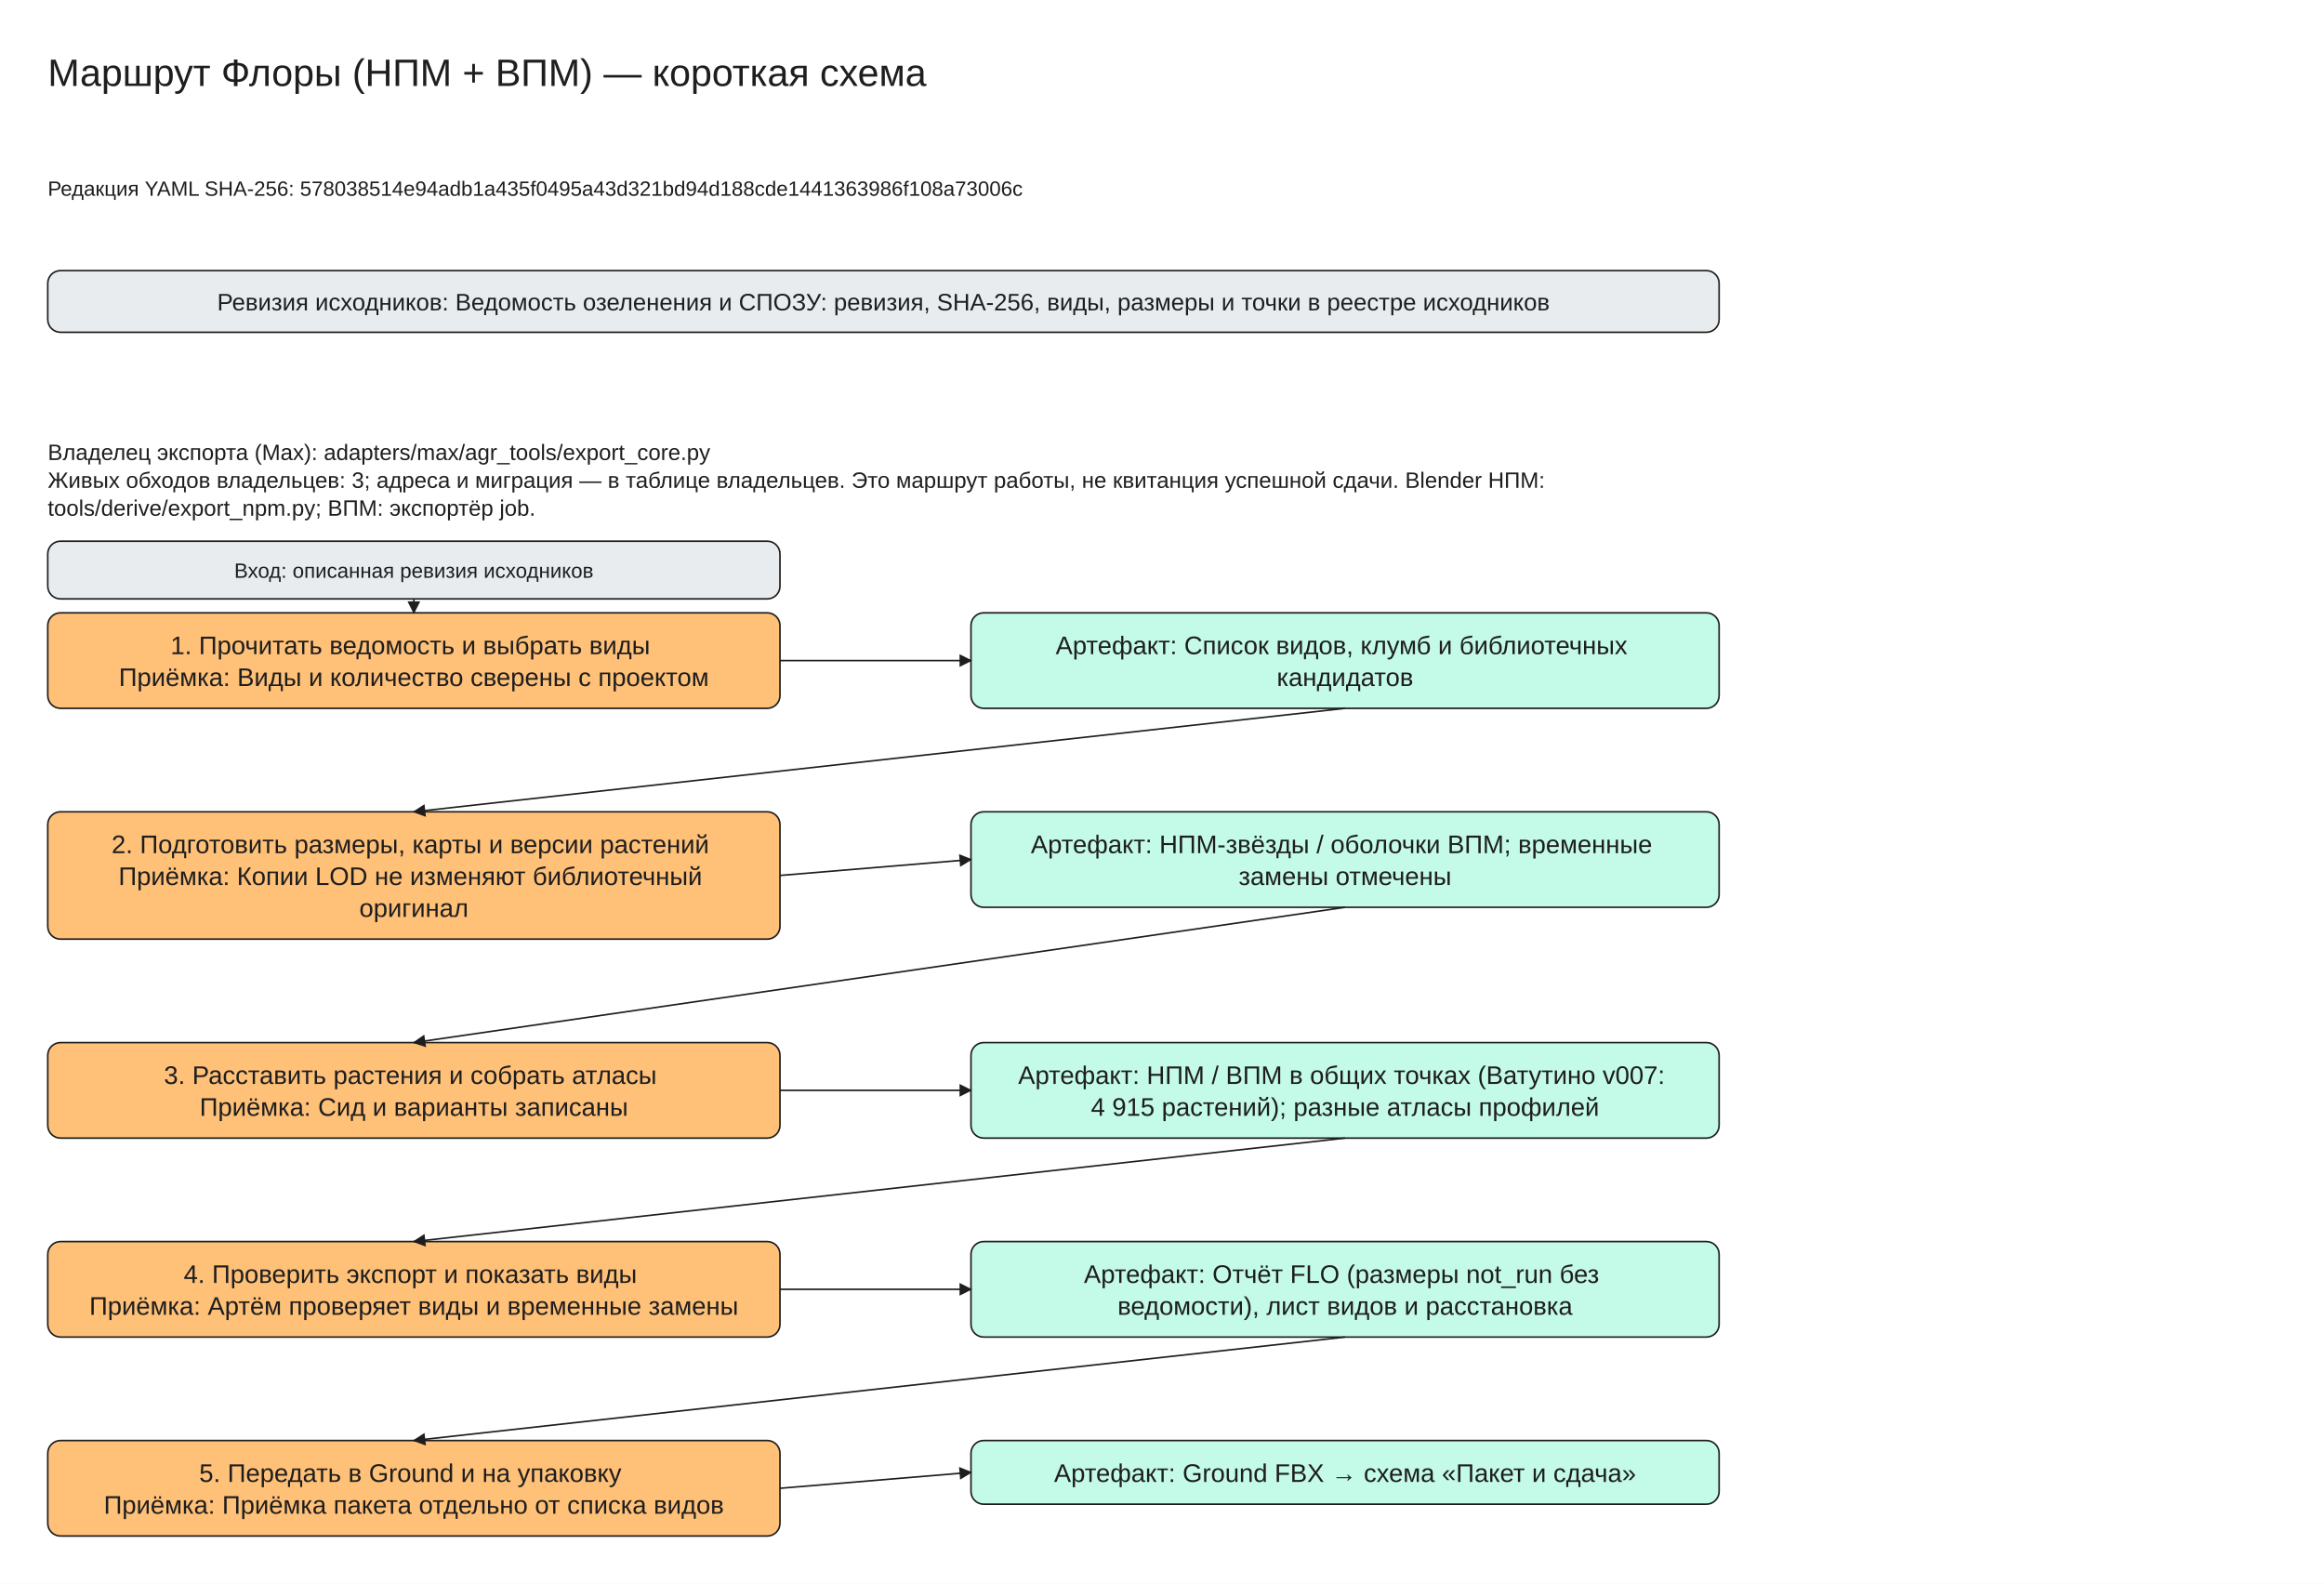
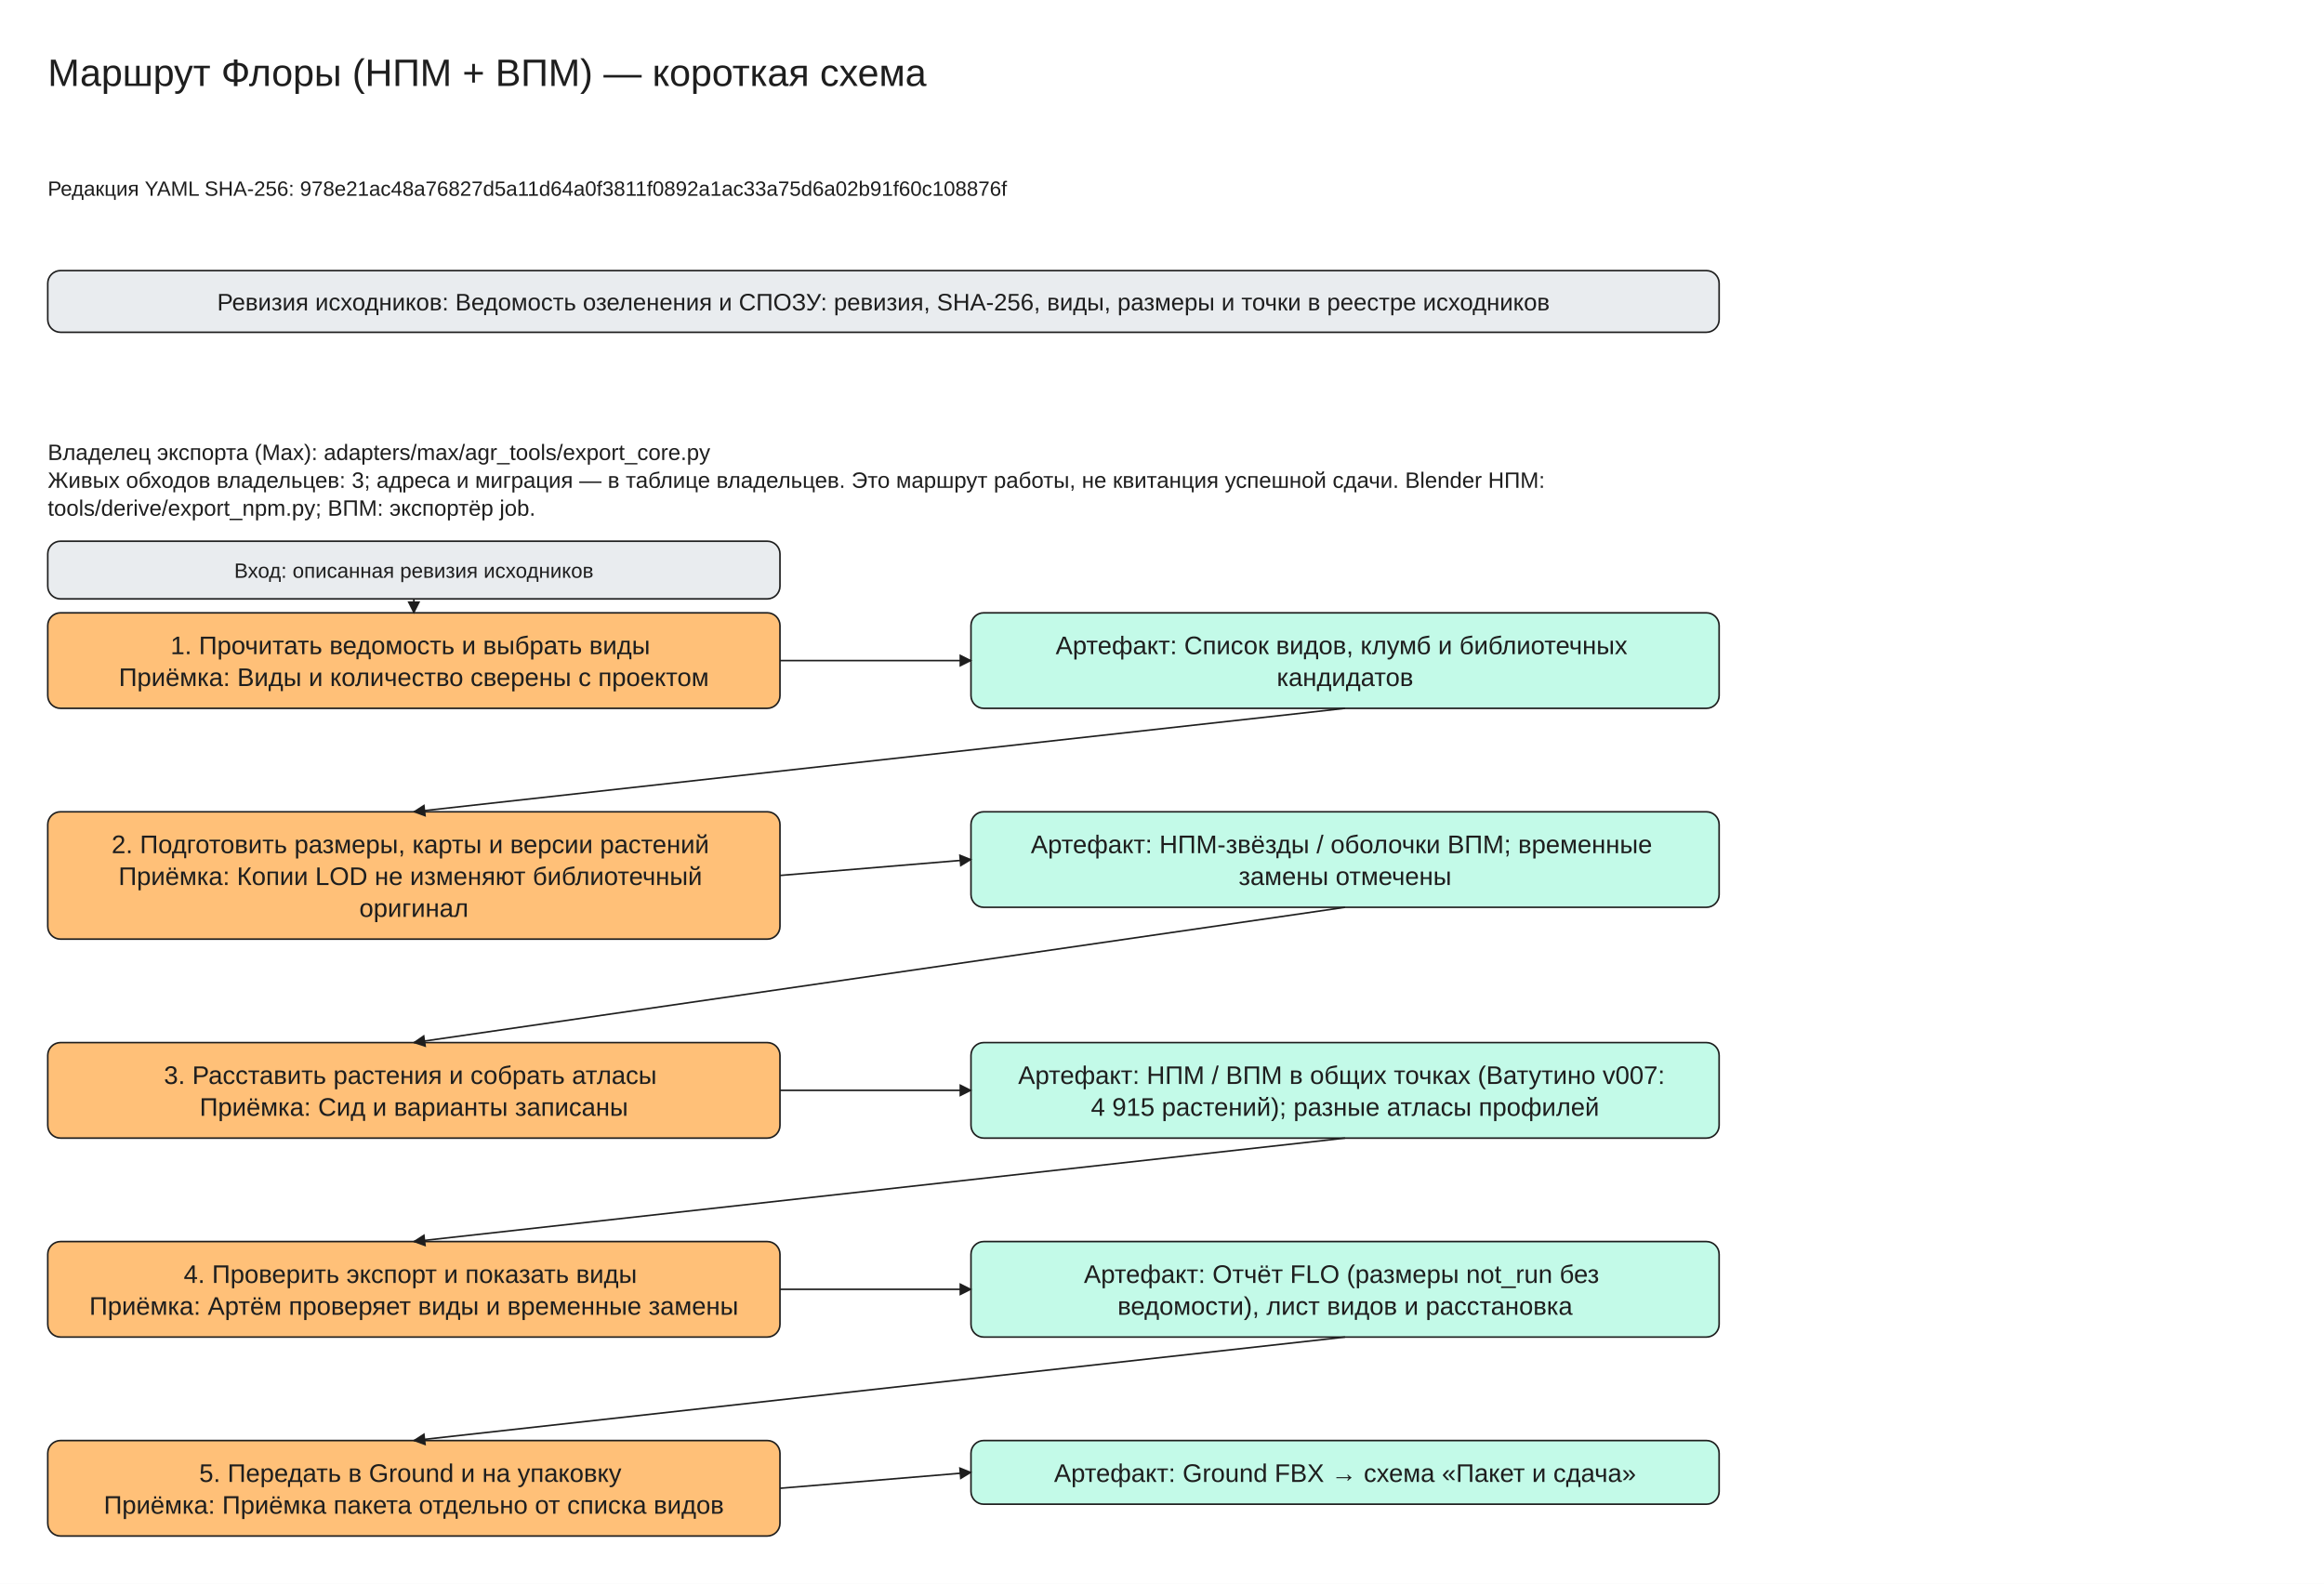
<svg xmlns="http://www.w3.org/2000/svg" viewBox="0 -30 1460 995" width="1460" height="995" font-family="Segoe UI, Arial, sans-serif">
  <defs>
    <marker id="arrow" viewBox="0 0 10 10" refX="9" refY="5" markerWidth="8" markerHeight="8" orient="auto-start-reverse">
      <path d="M0,0 L10,5 L0,10 z" fill="#1e1e1e" />
    </marker>
  </defs>
  <rect x="0" y="-30" width="1460" height="995" fill="#ffffff" />
  <rect x="30" y="140" width="1050" height="38.75" rx="8" fill="#e9ecef" stroke="#1e1e1e" />
  <rect x="30" y="355" width="460" height="60.0" rx="8" fill="#ffc078" stroke="#1e1e1e" />
  <rect x="610" y="355" width="470" height="60.0" rx="8" fill="#c3fae8" stroke="#1e1e1e" />
  <rect x="30" y="310" width="460" height="36.25" rx="8" fill="#e9ecef" stroke="#1e1e1e" />
  <line x1="260.0" y1="346.25" x2="260.0" y2="355.0" stroke="#1e1e1e" marker-end="url(#arrow)" />
  <line x1="490" y1="385.0" x2="610" y2="385.0" stroke="#1e1e1e" marker-end="url(#arrow)" />
  <rect x="30" y="480.0" width="460" height="80.0" rx="8" fill="#ffc078" stroke="#1e1e1e" />
  <rect x="610" y="480.0" width="470" height="60.0" rx="8" fill="#c3fae8" stroke="#1e1e1e" />
  <line x1="845.0" y1="415.0" x2="260.0" y2="480.0" stroke="#1e1e1e" marker-end="url(#arrow)" />
  <line x1="490" y1="520.0" x2="610" y2="510.0" stroke="#1e1e1e" marker-end="url(#arrow)" />
  <rect x="30" y="625.0" width="460" height="60.0" rx="8" fill="#ffc078" stroke="#1e1e1e" />
  <rect x="610" y="625.0" width="470" height="60.0" rx="8" fill="#c3fae8" stroke="#1e1e1e" />
  <line x1="845.0" y1="540.0" x2="260.0" y2="625.0" stroke="#1e1e1e" marker-end="url(#arrow)" />
  <line x1="490" y1="655.0" x2="610" y2="655.0" stroke="#1e1e1e" marker-end="url(#arrow)" />
  <rect x="30" y="750.0" width="460" height="60.0" rx="8" fill="#ffc078" stroke="#1e1e1e" />
  <rect x="610" y="750.0" width="470" height="60.0" rx="8" fill="#c3fae8" stroke="#1e1e1e" />
  <line x1="845.0" y1="685.0" x2="260.0" y2="750.0" stroke="#1e1e1e" marker-end="url(#arrow)" />
  <line x1="490" y1="780.0" x2="610" y2="780.0" stroke="#1e1e1e" marker-end="url(#arrow)" />
  <rect x="30" y="875.0" width="460" height="60.0" rx="8" fill="#ffc078" stroke="#1e1e1e" />
  <rect x="610" y="875.0" width="470" height="40.0" rx="8" fill="#c3fae8" stroke="#1e1e1e" />
  <line x1="845.0" y1="810.0" x2="260.0" y2="875.0" stroke="#1e1e1e" marker-end="url(#arrow)" />
  <line x1="490" y1="905.0" x2="610" y2="895.0" stroke="#1e1e1e" marker-end="url(#arrow)" />
  <text x="30" y="0" font-size="24" text-anchor="start" fill="#1e1e1e">
    <tspan x="30" dy="24">Маршрут Флоры (НПМ + ВПМ) — короткая схема</tspan>
  </text>
  <text x="30" y="80" font-size="13" text-anchor="start" fill="#1e1e1e">
-     <tspan x="30" dy="13">Редакция YAML SHA-256: 578038514e94adb1a435f0495a43d321bd94d188cde1441363986f108a73006c</tspan>
+     <tspan x="30" dy="13">Редакция YAML SHA-256: 978e21ac48a76827d5a11d64a0f3811f0892a1ac33a75d6a02b91f60c108876f</tspan>
  </text>
  <text x="555.0" y="150.0" font-size="15" text-anchor="middle" fill="#1e1e1e">
    <tspan x="555.0" dy="15">Ревизия исходников: Ведомость озеленения и СПОЗУ: ревизия, SHA-256, виды, размеры и точки в реестре исходников</tspan>
  </text>
  <text x="30" y="245" font-size="14" text-anchor="start" fill="#1e1e1e">
    <tspan x="30" dy="14">Владелец экспорта (Max): adapters/max/agr_tools/export_core.py</tspan>
    <tspan x="30" dy="17.5">Живых обходов владельцев: 3; адреса и миграция — в таблице владельцев. Это маршрут работы, не квитанция успешной сдачи. Blender НПМ:</tspan>
    <tspan x="30" dy="17.5">tools/derive/export_npm.py; ВПМ: экспортёр job.</tspan>
  </text>
  <text x="260.0" y="365.0" font-size="16" text-anchor="middle" fill="#1e1e1e">
    <tspan x="260.0" dy="16">1. Прочитать ведомость и выбрать виды</tspan>
    <tspan x="260.0" dy="20.0">Приёмка: Виды и количество сверены с проектом</tspan>
  </text>
  <text x="845.0" y="365.0" font-size="16" text-anchor="middle" fill="#1e1e1e">
    <tspan x="845.0" dy="16">Артефакт: Список видов, клумб и библиотечных</tspan>
    <tspan x="845.0" dy="20.0">кандидатов</tspan>
  </text>
  <text x="260.0" y="320.0" font-size="13" text-anchor="middle" fill="#1e1e1e">
    <tspan x="260.0" dy="13">Вход: описанная ревизия исходников</tspan>
  </text>
  <text x="260.0" y="490.0" font-size="16" text-anchor="middle" fill="#1e1e1e">
    <tspan x="260.0" dy="16">2. Подготовить размеры, карты и версии растений</tspan>
    <tspan x="260.0" dy="20.0">Приёмка: Копии LOD не изменяют библиотечный</tspan>
    <tspan x="260.0" dy="20.0">оригинал</tspan>
  </text>
  <text x="845.0" y="490.0" font-size="16" text-anchor="middle" fill="#1e1e1e">
    <tspan x="845.0" dy="16">Артефакт: НПМ-звёзды / оболочки ВПМ; временные</tspan>
    <tspan x="845.0" dy="20.0">замены отмечены</tspan>
  </text>
  <text x="260.0" y="635.0" font-size="16" text-anchor="middle" fill="#1e1e1e">
    <tspan x="260.0" dy="16">3. Расставить растения и собрать атласы</tspan>
    <tspan x="260.0" dy="20.0">Приёмка: Сид и варианты записаны</tspan>
  </text>
  <text x="845.0" y="635.0" font-size="16" text-anchor="middle" fill="#1e1e1e">
    <tspan x="845.0" dy="16">Артефакт: НПМ / ВПМ в общих точках (Ватутино v007:</tspan>
    <tspan x="845.0" dy="20.0">4 915 растений); разные атласы профилей</tspan>
  </text>
  <text x="260.0" y="760.0" font-size="16" text-anchor="middle" fill="#1e1e1e">
    <tspan x="260.0" dy="16">4. Проверить экспорт и показать виды</tspan>
    <tspan x="260.0" dy="20.0">Приёмка: Артём проверяет виды и временные замены</tspan>
  </text>
  <text x="845.0" y="760.0" font-size="16" text-anchor="middle" fill="#1e1e1e">
    <tspan x="845.0" dy="16">Артефакт: Отчёт FLO (размеры not_run без</tspan>
    <tspan x="845.0" dy="20.0">ведомости), лист видов и расстановка</tspan>
  </text>
  <text x="260.0" y="885.0" font-size="16" text-anchor="middle" fill="#1e1e1e">
    <tspan x="260.0" dy="16">5. Передать в Ground и на упаковку</tspan>
    <tspan x="260.0" dy="20.0">Приёмка: Приёмка пакета отдельно от списка видов</tspan>
  </text>
  <text x="845.0" y="885.0" font-size="16" text-anchor="middle" fill="#1e1e1e">
    <tspan x="845.0" dy="16">Артефакт: Ground FBX → схема «Пакет и сдача»</tspan>
  </text>
</svg>
